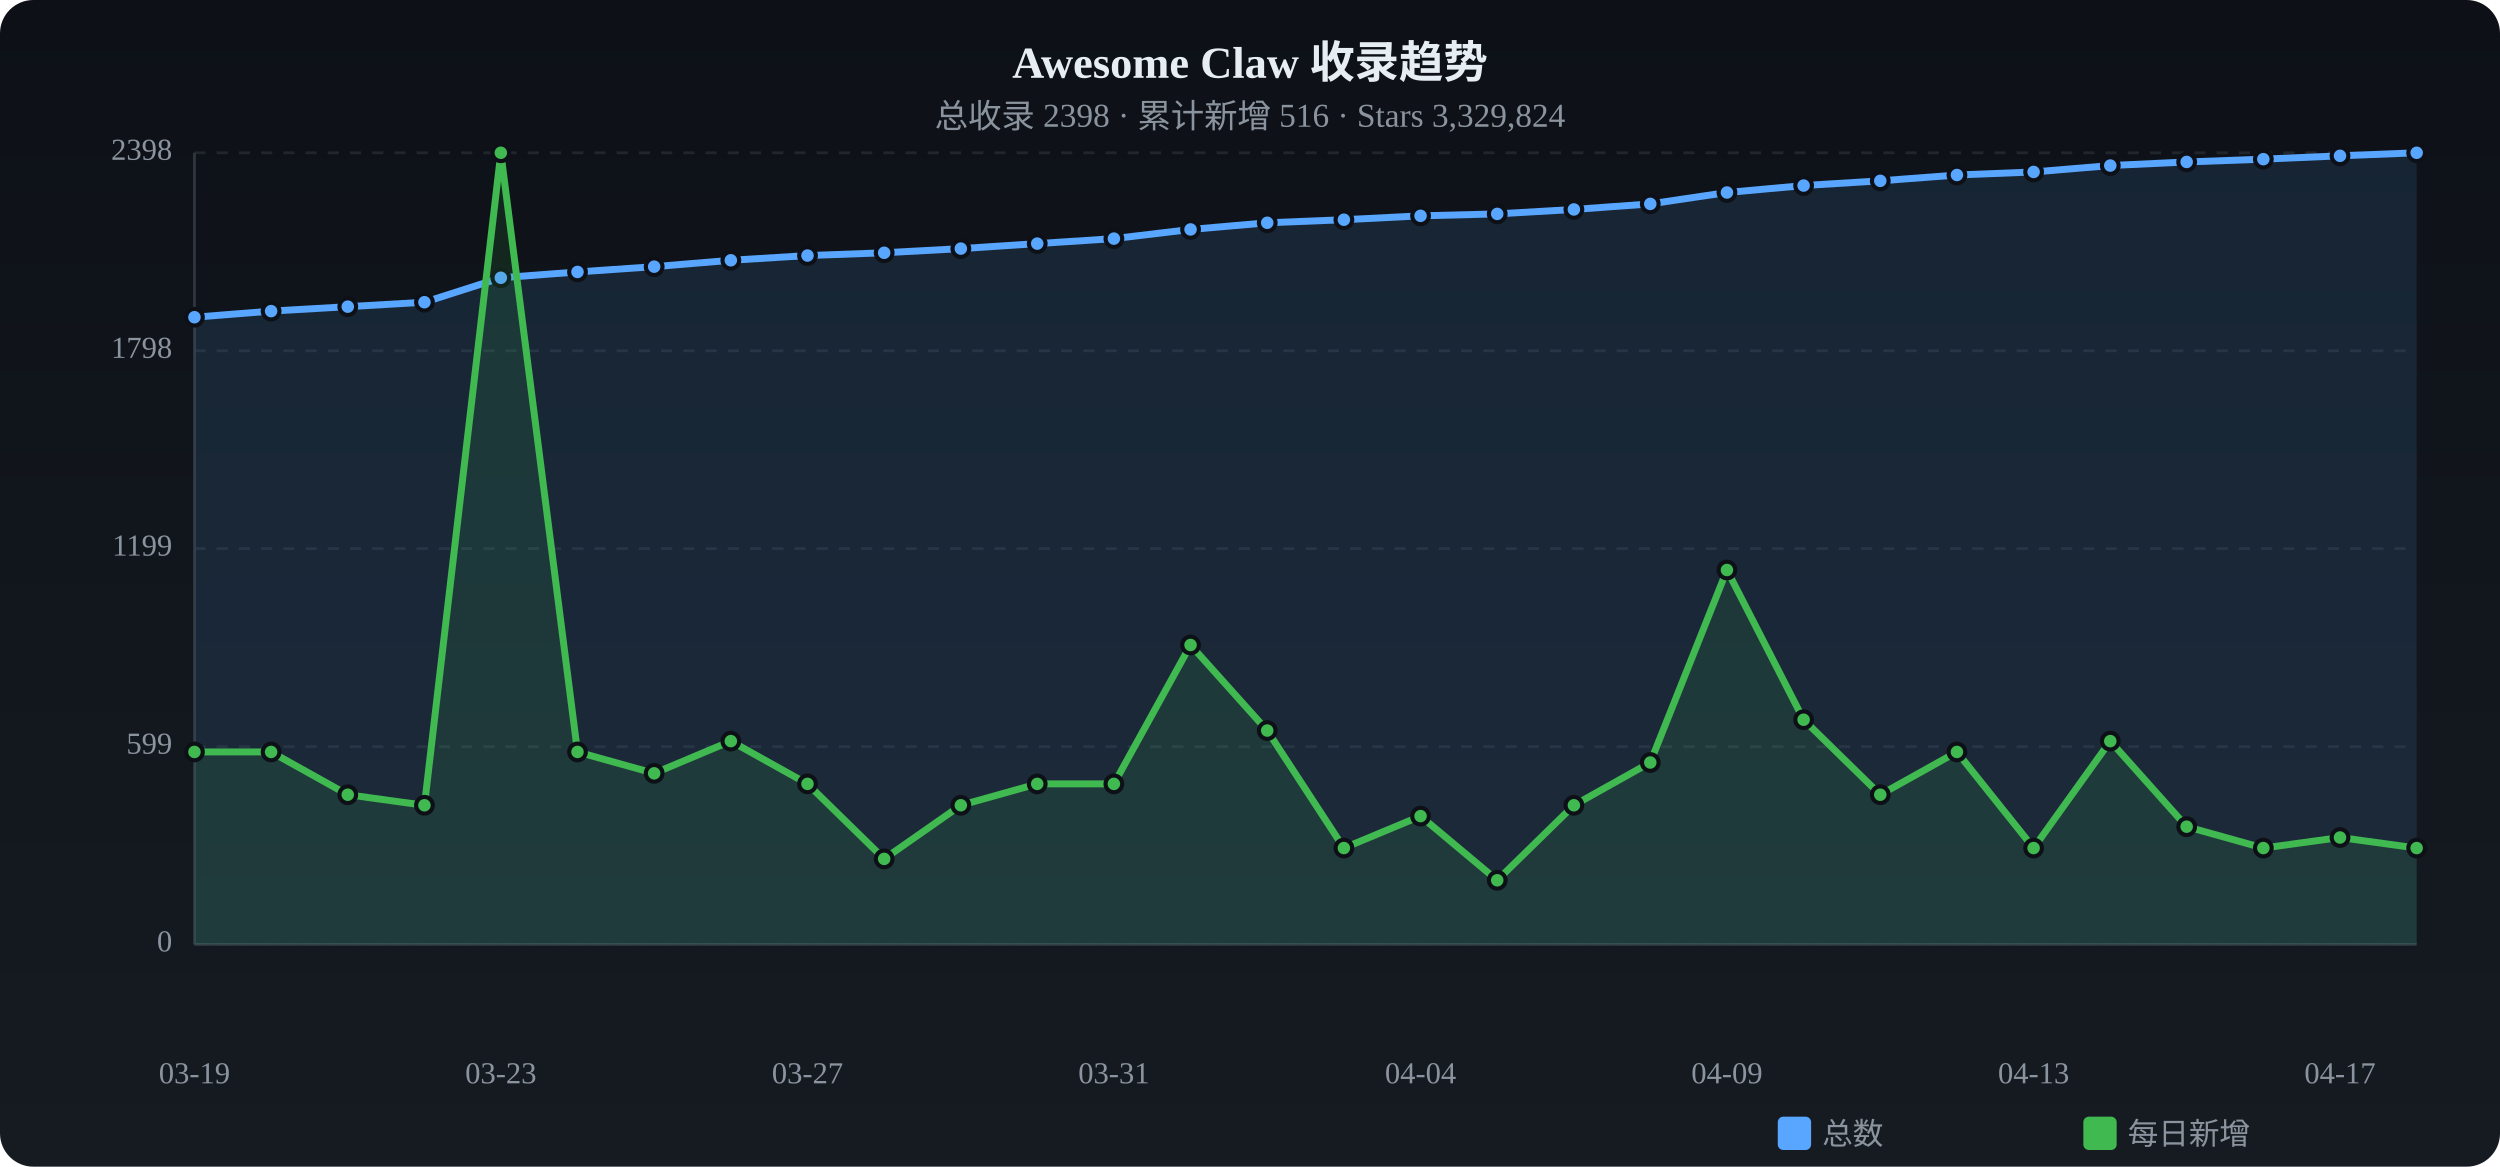
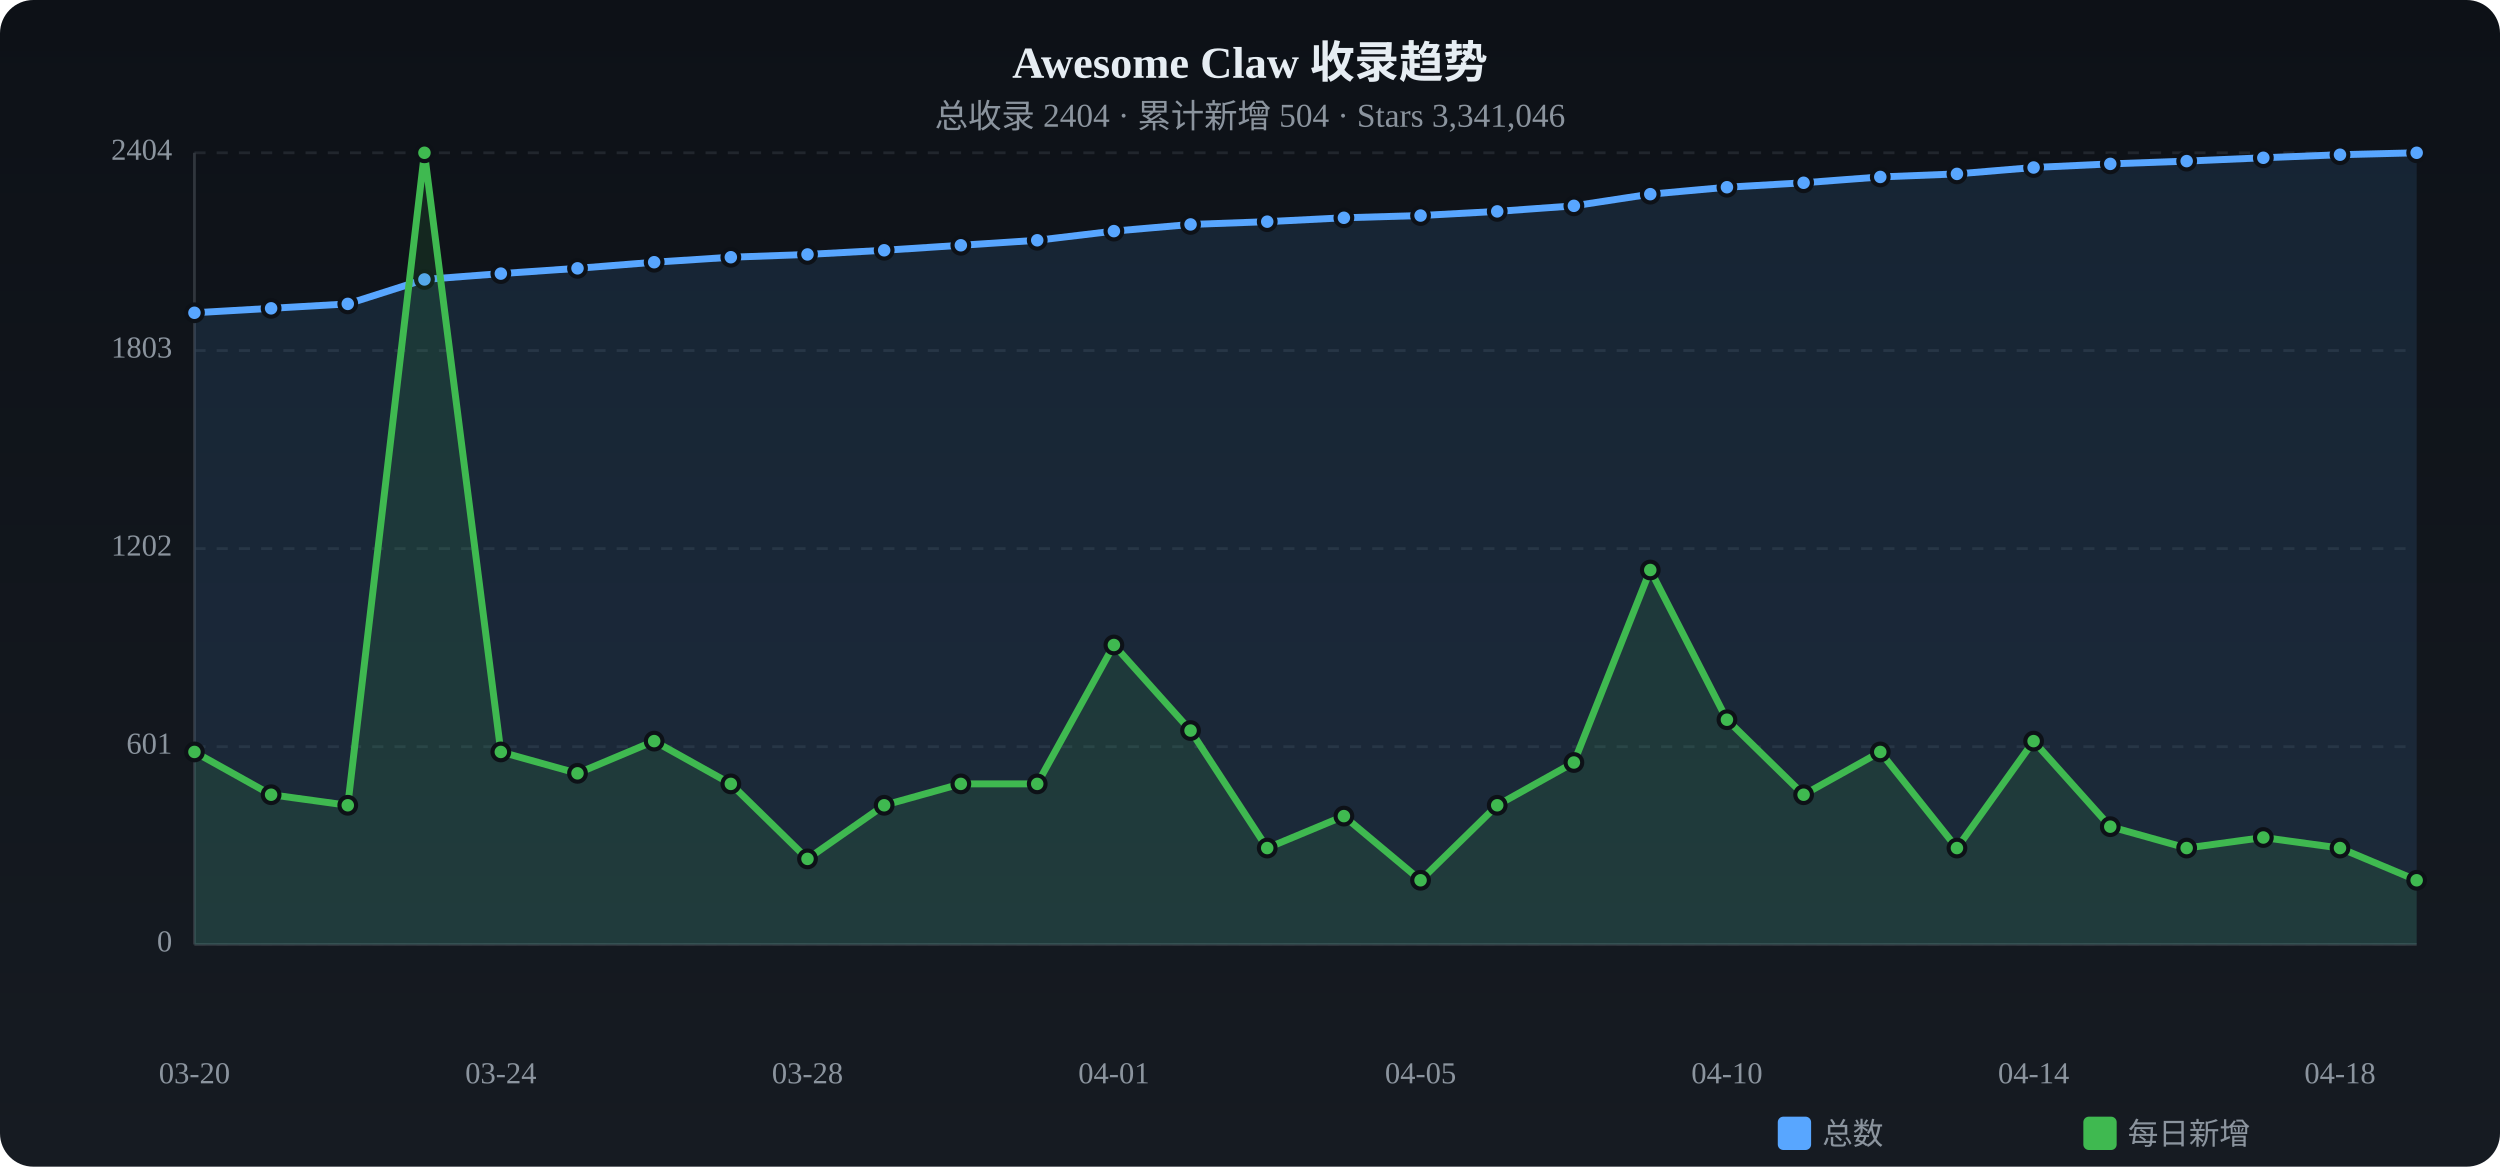
<svg xmlns="http://www.w3.org/2000/svg" viewBox="0 0 900 420" width="900" height="420">
  <defs>
    <linearGradient id="tbg" x1="0%" y1="0%" x2="0%" y2="100%">
      <stop offset="0%" stop-color="#0d1117" />
      <stop offset="100%" stop-color="#161b22" />
    </linearGradient>
  </defs>
  <rect width="900" height="420" rx="12" fill="url(#tbg)" />
  <text x="450.0" y="28" text-anchor="middle" fill="#e6edf3" font-size="16" font-weight="bold">Awesome Claw 收录趋势</text>
-   <text x="450.0" y="46" text-anchor="middle" fill="#8b949e" font-size="12">总收录 2398 · 累计新增 516 · Stars 3,329,824</text>
+   <text x="450.0" y="46" text-anchor="middle" fill="#8b949e" font-size="12">总收录 2404 · 累计新增 504 · Stars 3,341,046</text>
  <text x="62" y="340.0" text-anchor="end" fill="#8b949e" font-size="11" dominant-baseline="middle">0</text>
  <line x1="70" y1="340.0" x2="870" y2="340.0" stroke="#21262d" stroke-dasharray="4 4" />
-   <text x="62" y="268.8" text-anchor="end" fill="#8b949e" font-size="11" dominant-baseline="middle">599</text>
+   <text x="62" y="268.8" text-anchor="end" fill="#8b949e" font-size="11" dominant-baseline="middle">601</text>
  <line x1="70" y1="268.8" x2="870" y2="268.8" stroke="#21262d" stroke-dasharray="4 4" />
-   <text x="62" y="197.5" text-anchor="end" fill="#8b949e" font-size="11" dominant-baseline="middle">1199</text>
+   <text x="62" y="197.5" text-anchor="end" fill="#8b949e" font-size="11" dominant-baseline="middle">1202</text>
  <line x1="70" y1="197.5" x2="870" y2="197.5" stroke="#21262d" stroke-dasharray="4 4" />
-   <text x="62" y="126.3" text-anchor="end" fill="#8b949e" font-size="11" dominant-baseline="middle">1798</text>
-   <line x1="70" y1="126.3" x2="870" y2="126.3" stroke="#21262d" stroke-dasharray="4 4" />
-   <text x="62" y="55.0" text-anchor="end" fill="#8b949e" font-size="11" dominant-baseline="middle">2398</text>
+   <text x="62" y="126.2" text-anchor="end" fill="#8b949e" font-size="11" dominant-baseline="middle">1803</text>
+   <line x1="70" y1="126.2" x2="870" y2="126.2" stroke="#21262d" stroke-dasharray="4 4" />
+   <text x="62" y="55.0" text-anchor="end" fill="#8b949e" font-size="11" dominant-baseline="middle">2404</text>
  <line x1="70" y1="55.0" x2="870" y2="55.0" stroke="#21262d" stroke-dasharray="4 4" />
  <line x1="70" y1="55" x2="70" y2="340" stroke="#30363d" />
  <line x1="70" y1="340" x2="870" y2="340" stroke="#30363d" />
-   <path d="M70.0,114.2 L97.6,112.0 L125.2,110.4 L152.8,108.8 L180.3,100.0 L207.9,97.9 L235.5,96.0 L263.1,93.7 L290.7,92.0 L318.3,91.0 L345.9,89.5 L373.4,87.7 L401.0,85.9 L428.6,82.6 L456.2,80.2 L483.8,79.1 L511.4,77.7 L539.0,77.0 L566.6,75.4 L594.1,73.4 L621.7,69.3 L649.3,66.8 L676.9,65.1 L704.5,63.0 L732.1,61.9 L759.7,59.6 L787.2,58.3 L814.8,57.3 L842.4,56.1 L870.0,55.0 L870.0,340 L70.0,340 Z" fill="#58a6ff" opacity="0.12" />
-   <polyline points="70.0,114.2 97.6,112.0 125.2,110.4 152.8,108.8 180.3,100.0 207.9,97.9 235.5,96.0 263.1,93.7 290.7,92.0 318.3,91.0 345.9,89.5 373.4,87.7 401.0,85.9 428.6,82.6 456.2,80.2 483.8,79.1 511.4,77.7 539.0,77.0 566.6,75.4 594.1,73.4 621.7,69.3 649.3,66.8 676.9,65.1 704.5,63.0 732.1,61.9 759.7,59.6 787.2,58.3 814.8,57.3 842.4,56.1 870.0,55.0" fill="none" stroke="#58a6ff" stroke-width="2.5" stroke-linecap="round" stroke-linejoin="round" />
-   <circle cx="70.0" cy="114.2" r="3" fill="#58a6ff" stroke="#0d1117" stroke-width="1.5" />
-   <circle cx="97.6" cy="112.0" r="3" fill="#58a6ff" stroke="#0d1117" stroke-width="1.5" />
-   <circle cx="125.2" cy="110.4" r="3" fill="#58a6ff" stroke="#0d1117" stroke-width="1.5" />
-   <circle cx="152.8" cy="108.8" r="3" fill="#58a6ff" stroke="#0d1117" stroke-width="1.5" />
-   <circle cx="180.3" cy="100.0" r="3" fill="#58a6ff" stroke="#0d1117" stroke-width="1.5" />
-   <circle cx="207.9" cy="97.9" r="3" fill="#58a6ff" stroke="#0d1117" stroke-width="1.5" />
-   <circle cx="235.5" cy="96.0" r="3" fill="#58a6ff" stroke="#0d1117" stroke-width="1.5" />
-   <circle cx="263.1" cy="93.7" r="3" fill="#58a6ff" stroke="#0d1117" stroke-width="1.5" />
-   <circle cx="290.7" cy="92.0" r="3" fill="#58a6ff" stroke="#0d1117" stroke-width="1.5" />
-   <circle cx="318.3" cy="91.0" r="3" fill="#58a6ff" stroke="#0d1117" stroke-width="1.5" />
-   <circle cx="345.9" cy="89.5" r="3" fill="#58a6ff" stroke="#0d1117" stroke-width="1.5" />
-   <circle cx="373.4" cy="87.7" r="3" fill="#58a6ff" stroke="#0d1117" stroke-width="1.5" />
-   <circle cx="401.0" cy="85.9" r="3" fill="#58a6ff" stroke="#0d1117" stroke-width="1.5" />
-   <circle cx="428.6" cy="82.6" r="3" fill="#58a6ff" stroke="#0d1117" stroke-width="1.5" />
-   <circle cx="456.2" cy="80.2" r="3" fill="#58a6ff" stroke="#0d1117" stroke-width="1.5" />
-   <circle cx="483.8" cy="79.1" r="3" fill="#58a6ff" stroke="#0d1117" stroke-width="1.5" />
-   <circle cx="511.4" cy="77.7" r="3" fill="#58a6ff" stroke="#0d1117" stroke-width="1.5" />
-   <circle cx="539.0" cy="77.0" r="3" fill="#58a6ff" stroke="#0d1117" stroke-width="1.5" />
-   <circle cx="566.6" cy="75.4" r="3" fill="#58a6ff" stroke="#0d1117" stroke-width="1.5" />
-   <circle cx="594.1" cy="73.4" r="3" fill="#58a6ff" stroke="#0d1117" stroke-width="1.5" />
-   <circle cx="621.7" cy="69.3" r="3" fill="#58a6ff" stroke="#0d1117" stroke-width="1.5" />
-   <circle cx="649.3" cy="66.8" r="3" fill="#58a6ff" stroke="#0d1117" stroke-width="1.5" />
-   <circle cx="676.9" cy="65.1" r="3" fill="#58a6ff" stroke="#0d1117" stroke-width="1.5" />
-   <circle cx="704.5" cy="63.0" r="3" fill="#58a6ff" stroke="#0d1117" stroke-width="1.5" />
-   <circle cx="732.1" cy="61.9" r="3" fill="#58a6ff" stroke="#0d1117" stroke-width="1.5" />
-   <circle cx="759.7" cy="59.6" r="3" fill="#58a6ff" stroke="#0d1117" stroke-width="1.5" />
-   <circle cx="787.2" cy="58.3" r="3" fill="#58a6ff" stroke="#0d1117" stroke-width="1.5" />
-   <circle cx="814.8" cy="57.3" r="3" fill="#58a6ff" stroke="#0d1117" stroke-width="1.5" />
-   <circle cx="842.4" cy="56.1" r="3" fill="#58a6ff" stroke="#0d1117" stroke-width="1.5" />
+   <path d="M70.0,112.6 L97.6,111.0 L125.2,109.4 L152.8,100.6 L180.3,98.5 L207.9,96.6 L235.5,94.4 L263.1,92.6 L290.7,91.6 L318.3,90.1 L345.9,88.3 L373.4,86.5 L401.0,83.2 L428.6,80.8 L456.2,79.8 L483.8,78.4 L511.4,77.6 L539.0,76.1 L566.6,74.1 L594.1,69.9 L621.7,67.4 L649.3,65.8 L676.9,63.7 L704.5,62.6 L732.1,60.3 L759.7,59.0 L787.2,58.0 L814.8,56.8 L842.4,55.7 L870.0,55.0 L870.0,340 L70.0,340 Z" fill="#58a6ff" opacity="0.12" />
+   <polyline points="70.0,112.6 97.6,111.0 125.2,109.4 152.8,100.6 180.3,98.5 207.9,96.6 235.5,94.4 263.1,92.6 290.7,91.6 318.3,90.1 345.9,88.3 373.4,86.5 401.0,83.2 428.6,80.8 456.2,79.8 483.8,78.4 511.4,77.6 539.0,76.1 566.6,74.1 594.1,69.9 621.7,67.4 649.3,65.8 676.9,63.7 704.5,62.6 732.1,60.3 759.7,59.0 787.2,58.0 814.8,56.8 842.4,55.7 870.0,55.0" fill="none" stroke="#58a6ff" stroke-width="2.5" stroke-linecap="round" stroke-linejoin="round" />
+   <circle cx="70.0" cy="112.6" r="3" fill="#58a6ff" stroke="#0d1117" stroke-width="1.5" />
+   <circle cx="97.6" cy="111.0" r="3" fill="#58a6ff" stroke="#0d1117" stroke-width="1.5" />
+   <circle cx="125.2" cy="109.4" r="3" fill="#58a6ff" stroke="#0d1117" stroke-width="1.5" />
+   <circle cx="152.8" cy="100.6" r="3" fill="#58a6ff" stroke="#0d1117" stroke-width="1.5" />
+   <circle cx="180.3" cy="98.5" r="3" fill="#58a6ff" stroke="#0d1117" stroke-width="1.5" />
+   <circle cx="207.9" cy="96.6" r="3" fill="#58a6ff" stroke="#0d1117" stroke-width="1.5" />
+   <circle cx="235.5" cy="94.4" r="3" fill="#58a6ff" stroke="#0d1117" stroke-width="1.5" />
+   <circle cx="263.1" cy="92.6" r="3" fill="#58a6ff" stroke="#0d1117" stroke-width="1.5" />
+   <circle cx="290.7" cy="91.6" r="3" fill="#58a6ff" stroke="#0d1117" stroke-width="1.5" />
+   <circle cx="318.3" cy="90.1" r="3" fill="#58a6ff" stroke="#0d1117" stroke-width="1.5" />
+   <circle cx="345.9" cy="88.3" r="3" fill="#58a6ff" stroke="#0d1117" stroke-width="1.5" />
+   <circle cx="373.4" cy="86.5" r="3" fill="#58a6ff" stroke="#0d1117" stroke-width="1.5" />
+   <circle cx="401.0" cy="83.2" r="3" fill="#58a6ff" stroke="#0d1117" stroke-width="1.5" />
+   <circle cx="428.6" cy="80.8" r="3" fill="#58a6ff" stroke="#0d1117" stroke-width="1.5" />
+   <circle cx="456.2" cy="79.8" r="3" fill="#58a6ff" stroke="#0d1117" stroke-width="1.5" />
+   <circle cx="483.8" cy="78.4" r="3" fill="#58a6ff" stroke="#0d1117" stroke-width="1.5" />
+   <circle cx="511.4" cy="77.6" r="3" fill="#58a6ff" stroke="#0d1117" stroke-width="1.5" />
+   <circle cx="539.0" cy="76.1" r="3" fill="#58a6ff" stroke="#0d1117" stroke-width="1.5" />
+   <circle cx="566.6" cy="74.1" r="3" fill="#58a6ff" stroke="#0d1117" stroke-width="1.5" />
+   <circle cx="594.1" cy="69.9" r="3" fill="#58a6ff" stroke="#0d1117" stroke-width="1.5" />
+   <circle cx="621.7" cy="67.4" r="3" fill="#58a6ff" stroke="#0d1117" stroke-width="1.5" />
+   <circle cx="649.3" cy="65.8" r="3" fill="#58a6ff" stroke="#0d1117" stroke-width="1.5" />
+   <circle cx="676.9" cy="63.7" r="3" fill="#58a6ff" stroke="#0d1117" stroke-width="1.5" />
+   <circle cx="704.5" cy="62.6" r="3" fill="#58a6ff" stroke="#0d1117" stroke-width="1.5" />
+   <circle cx="732.1" cy="60.3" r="3" fill="#58a6ff" stroke="#0d1117" stroke-width="1.5" />
+   <circle cx="759.7" cy="59.0" r="3" fill="#58a6ff" stroke="#0d1117" stroke-width="1.5" />
+   <circle cx="787.2" cy="58.0" r="3" fill="#58a6ff" stroke="#0d1117" stroke-width="1.5" />
+   <circle cx="814.8" cy="56.8" r="3" fill="#58a6ff" stroke="#0d1117" stroke-width="1.5" />
+   <circle cx="842.4" cy="55.7" r="3" fill="#58a6ff" stroke="#0d1117" stroke-width="1.5" />
  <circle cx="870.0" cy="55.0" r="3" fill="#58a6ff" stroke="#0d1117" stroke-width="1.5" />
-   <path d="M70.0,270.7 L97.6,270.7 L125.2,286.1 L152.8,289.9 L180.3,55.0 L207.9,270.7 L235.5,278.4 L263.1,266.8 L290.7,282.2 L318.3,309.2 L345.9,289.9 L373.4,282.2 L401.0,282.2 L428.6,232.2 L456.2,263.0 L483.8,305.3 L511.4,293.8 L539.0,316.9 L566.6,289.9 L594.1,274.5 L621.7,205.2 L649.3,259.1 L676.9,286.1 L704.5,270.7 L732.1,305.3 L759.7,266.8 L787.2,297.6 L814.8,305.3 L842.4,301.5 L870.0,305.3 L870.0,340 L70.0,340 Z" fill="#3fb950" opacity="0.12" />
-   <polyline points="70.0,270.7 97.6,270.7 125.2,286.1 152.8,289.9 180.3,55.0 207.9,270.7 235.5,278.4 263.1,266.8 290.7,282.2 318.3,309.2 345.9,289.9 373.4,282.2 401.0,282.2 428.6,232.2 456.2,263.0 483.8,305.3 511.4,293.8 539.0,316.9 566.6,289.9 594.1,274.5 621.7,205.2 649.3,259.1 676.9,286.1 704.5,270.7 732.1,305.3 759.7,266.8 787.2,297.6 814.8,305.3 842.4,301.5 870.0,305.3" fill="none" stroke="#3fb950" stroke-width="2.5" stroke-linecap="round" stroke-linejoin="round" />
+   <path d="M70.0,270.7 L97.6,286.1 L125.2,289.9 L152.8,55.0 L180.3,270.7 L207.9,278.4 L235.5,266.8 L263.1,282.2 L290.7,309.2 L318.3,289.9 L345.9,282.2 L373.4,282.2 L401.0,232.2 L428.6,263.0 L456.2,305.3 L483.8,293.8 L511.4,316.9 L539.0,289.9 L566.6,274.5 L594.1,205.2 L621.7,259.1 L649.3,286.1 L676.9,270.7 L704.5,305.3 L732.1,266.8 L759.7,297.6 L787.2,305.3 L814.8,301.5 L842.4,305.3 L870.0,316.9 L870.0,340 L70.0,340 Z" fill="#3fb950" opacity="0.12" />
+   <polyline points="70.0,270.7 97.6,286.1 125.2,289.9 152.8,55.0 180.3,270.7 207.9,278.4 235.5,266.8 263.1,282.2 290.7,309.2 318.3,289.9 345.9,282.2 373.4,282.2 401.0,232.2 428.6,263.0 456.2,305.3 483.8,293.8 511.4,316.9 539.0,289.9 566.6,274.5 594.1,205.2 621.7,259.1 649.3,286.1 676.9,270.7 704.5,305.3 732.1,266.8 759.7,297.6 787.2,305.3 814.8,301.5 842.4,305.3 870.0,316.9" fill="none" stroke="#3fb950" stroke-width="2.5" stroke-linecap="round" stroke-linejoin="round" />
  <circle cx="70.0" cy="270.7" r="3" fill="#3fb950" stroke="#0d1117" stroke-width="1.5" />
-   <circle cx="97.6" cy="270.7" r="3" fill="#3fb950" stroke="#0d1117" stroke-width="1.5" />
-   <circle cx="125.2" cy="286.1" r="3" fill="#3fb950" stroke="#0d1117" stroke-width="1.5" />
-   <circle cx="152.8" cy="289.9" r="3" fill="#3fb950" stroke="#0d1117" stroke-width="1.5" />
-   <circle cx="180.3" cy="55.0" r="3" fill="#3fb950" stroke="#0d1117" stroke-width="1.5" />
-   <circle cx="207.9" cy="270.7" r="3" fill="#3fb950" stroke="#0d1117" stroke-width="1.5" />
-   <circle cx="235.5" cy="278.4" r="3" fill="#3fb950" stroke="#0d1117" stroke-width="1.5" />
-   <circle cx="263.1" cy="266.8" r="3" fill="#3fb950" stroke="#0d1117" stroke-width="1.5" />
-   <circle cx="290.7" cy="282.2" r="3" fill="#3fb950" stroke="#0d1117" stroke-width="1.5" />
-   <circle cx="318.3" cy="309.2" r="3" fill="#3fb950" stroke="#0d1117" stroke-width="1.5" />
-   <circle cx="345.9" cy="289.9" r="3" fill="#3fb950" stroke="#0d1117" stroke-width="1.5" />
+   <circle cx="97.6" cy="286.1" r="3" fill="#3fb950" stroke="#0d1117" stroke-width="1.5" />
+   <circle cx="125.2" cy="289.9" r="3" fill="#3fb950" stroke="#0d1117" stroke-width="1.5" />
+   <circle cx="152.8" cy="55.0" r="3" fill="#3fb950" stroke="#0d1117" stroke-width="1.5" />
+   <circle cx="180.3" cy="270.7" r="3" fill="#3fb950" stroke="#0d1117" stroke-width="1.5" />
+   <circle cx="207.9" cy="278.4" r="3" fill="#3fb950" stroke="#0d1117" stroke-width="1.5" />
+   <circle cx="235.5" cy="266.8" r="3" fill="#3fb950" stroke="#0d1117" stroke-width="1.5" />
+   <circle cx="263.1" cy="282.2" r="3" fill="#3fb950" stroke="#0d1117" stroke-width="1.5" />
+   <circle cx="290.7" cy="309.2" r="3" fill="#3fb950" stroke="#0d1117" stroke-width="1.5" />
+   <circle cx="318.3" cy="289.9" r="3" fill="#3fb950" stroke="#0d1117" stroke-width="1.5" />
+   <circle cx="345.9" cy="282.2" r="3" fill="#3fb950" stroke="#0d1117" stroke-width="1.5" />
  <circle cx="373.4" cy="282.2" r="3" fill="#3fb950" stroke="#0d1117" stroke-width="1.5" />
-   <circle cx="401.0" cy="282.2" r="3" fill="#3fb950" stroke="#0d1117" stroke-width="1.5" />
-   <circle cx="428.6" cy="232.2" r="3" fill="#3fb950" stroke="#0d1117" stroke-width="1.5" />
-   <circle cx="456.2" cy="263.0" r="3" fill="#3fb950" stroke="#0d1117" stroke-width="1.5" />
-   <circle cx="483.8" cy="305.3" r="3" fill="#3fb950" stroke="#0d1117" stroke-width="1.5" />
-   <circle cx="511.4" cy="293.8" r="3" fill="#3fb950" stroke="#0d1117" stroke-width="1.5" />
-   <circle cx="539.0" cy="316.9" r="3" fill="#3fb950" stroke="#0d1117" stroke-width="1.5" />
-   <circle cx="566.6" cy="289.9" r="3" fill="#3fb950" stroke="#0d1117" stroke-width="1.5" />
-   <circle cx="594.1" cy="274.5" r="3" fill="#3fb950" stroke="#0d1117" stroke-width="1.5" />
-   <circle cx="621.7" cy="205.2" r="3" fill="#3fb950" stroke="#0d1117" stroke-width="1.5" />
-   <circle cx="649.3" cy="259.1" r="3" fill="#3fb950" stroke="#0d1117" stroke-width="1.5" />
-   <circle cx="676.9" cy="286.1" r="3" fill="#3fb950" stroke="#0d1117" stroke-width="1.5" />
-   <circle cx="704.5" cy="270.7" r="3" fill="#3fb950" stroke="#0d1117" stroke-width="1.5" />
-   <circle cx="732.1" cy="305.3" r="3" fill="#3fb950" stroke="#0d1117" stroke-width="1.5" />
-   <circle cx="759.7" cy="266.8" r="3" fill="#3fb950" stroke="#0d1117" stroke-width="1.5" />
-   <circle cx="787.2" cy="297.6" r="3" fill="#3fb950" stroke="#0d1117" stroke-width="1.5" />
-   <circle cx="814.8" cy="305.3" r="3" fill="#3fb950" stroke="#0d1117" stroke-width="1.5" />
-   <circle cx="842.4" cy="301.5" r="3" fill="#3fb950" stroke="#0d1117" stroke-width="1.5" />
-   <circle cx="870.0" cy="305.3" r="3" fill="#3fb950" stroke="#0d1117" stroke-width="1.5" />
-   <text x="70.0" y="390" text-anchor="middle" fill="#8b949e" font-size="11">03-19</text>
-   <text x="180.3" y="390" text-anchor="middle" fill="#8b949e" font-size="11">03-23</text>
-   <text x="290.7" y="390" text-anchor="middle" fill="#8b949e" font-size="11">03-27</text>
-   <text x="401.0" y="390" text-anchor="middle" fill="#8b949e" font-size="11">03-31</text>
-   <text x="511.4" y="390" text-anchor="middle" fill="#8b949e" font-size="11">04-04</text>
-   <text x="621.7" y="390" text-anchor="middle" fill="#8b949e" font-size="11">04-09</text>
-   <text x="732.1" y="390" text-anchor="middle" fill="#8b949e" font-size="11">04-13</text>
-   <text x="842.4" y="390" text-anchor="middle" fill="#8b949e" font-size="11">04-17</text>
+   <circle cx="401.0" cy="232.2" r="3" fill="#3fb950" stroke="#0d1117" stroke-width="1.5" />
+   <circle cx="428.6" cy="263.0" r="3" fill="#3fb950" stroke="#0d1117" stroke-width="1.5" />
+   <circle cx="456.2" cy="305.3" r="3" fill="#3fb950" stroke="#0d1117" stroke-width="1.5" />
+   <circle cx="483.8" cy="293.8" r="3" fill="#3fb950" stroke="#0d1117" stroke-width="1.5" />
+   <circle cx="511.4" cy="316.9" r="3" fill="#3fb950" stroke="#0d1117" stroke-width="1.5" />
+   <circle cx="539.0" cy="289.9" r="3" fill="#3fb950" stroke="#0d1117" stroke-width="1.5" />
+   <circle cx="566.6" cy="274.5" r="3" fill="#3fb950" stroke="#0d1117" stroke-width="1.5" />
+   <circle cx="594.1" cy="205.2" r="3" fill="#3fb950" stroke="#0d1117" stroke-width="1.5" />
+   <circle cx="621.7" cy="259.1" r="3" fill="#3fb950" stroke="#0d1117" stroke-width="1.5" />
+   <circle cx="649.3" cy="286.1" r="3" fill="#3fb950" stroke="#0d1117" stroke-width="1.5" />
+   <circle cx="676.9" cy="270.7" r="3" fill="#3fb950" stroke="#0d1117" stroke-width="1.5" />
+   <circle cx="704.5" cy="305.3" r="3" fill="#3fb950" stroke="#0d1117" stroke-width="1.5" />
+   <circle cx="732.1" cy="266.8" r="3" fill="#3fb950" stroke="#0d1117" stroke-width="1.5" />
+   <circle cx="759.7" cy="297.6" r="3" fill="#3fb950" stroke="#0d1117" stroke-width="1.5" />
+   <circle cx="787.2" cy="305.3" r="3" fill="#3fb950" stroke="#0d1117" stroke-width="1.5" />
+   <circle cx="814.8" cy="301.5" r="3" fill="#3fb950" stroke="#0d1117" stroke-width="1.5" />
+   <circle cx="842.4" cy="305.3" r="3" fill="#3fb950" stroke="#0d1117" stroke-width="1.5" />
+   <circle cx="870.0" cy="316.9" r="3" fill="#3fb950" stroke="#0d1117" stroke-width="1.5" />
+   <text x="70.0" y="390" text-anchor="middle" fill="#8b949e" font-size="11">03-20</text>
+   <text x="180.3" y="390" text-anchor="middle" fill="#8b949e" font-size="11">03-24</text>
+   <text x="290.7" y="390" text-anchor="middle" fill="#8b949e" font-size="11">03-28</text>
+   <text x="401.0" y="390" text-anchor="middle" fill="#8b949e" font-size="11">04-01</text>
+   <text x="511.4" y="390" text-anchor="middle" fill="#8b949e" font-size="11">04-05</text>
+   <text x="621.7" y="390" text-anchor="middle" fill="#8b949e" font-size="11">04-10</text>
+   <text x="732.1" y="390" text-anchor="middle" fill="#8b949e" font-size="11">04-14</text>
+   <text x="842.4" y="390" text-anchor="middle" fill="#8b949e" font-size="11">04-18</text>
  <rect x="640" y="402" width="12" height="12" rx="2" fill="#58a6ff" />
  <text x="656" y="412" fill="#8b949e" font-size="11">总数</text>
  <rect x="750" y="402" width="12" height="12" rx="2" fill="#3fb950" />
  <text x="766" y="412" fill="#8b949e" font-size="11">每日新增</text>
</svg>
